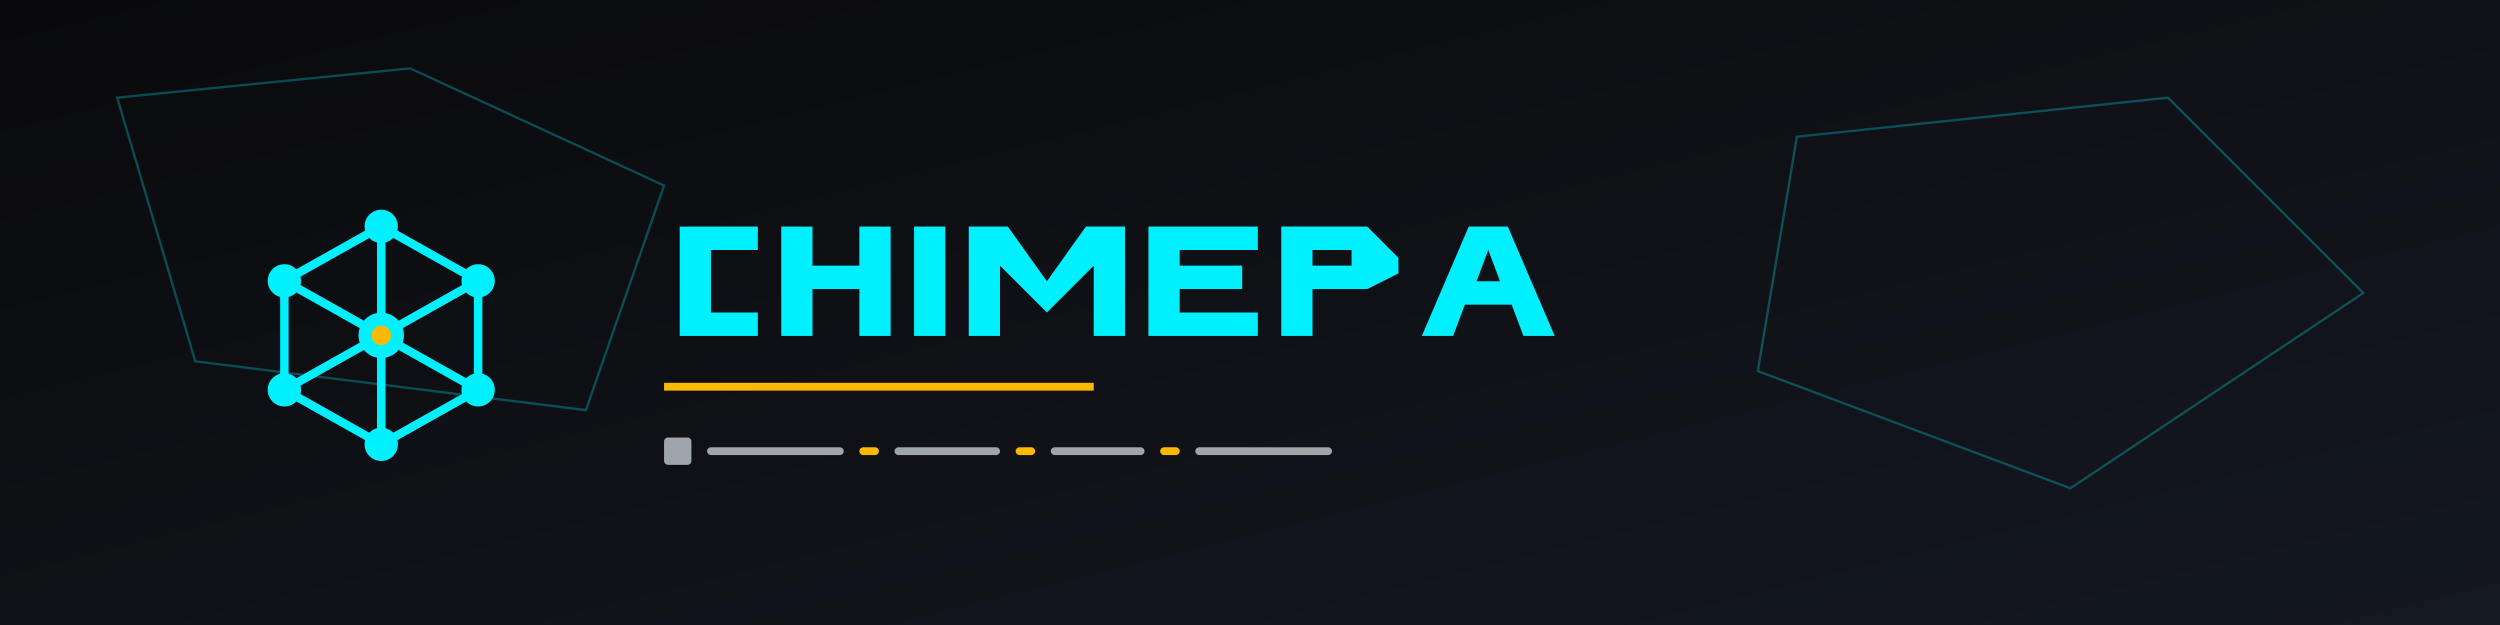
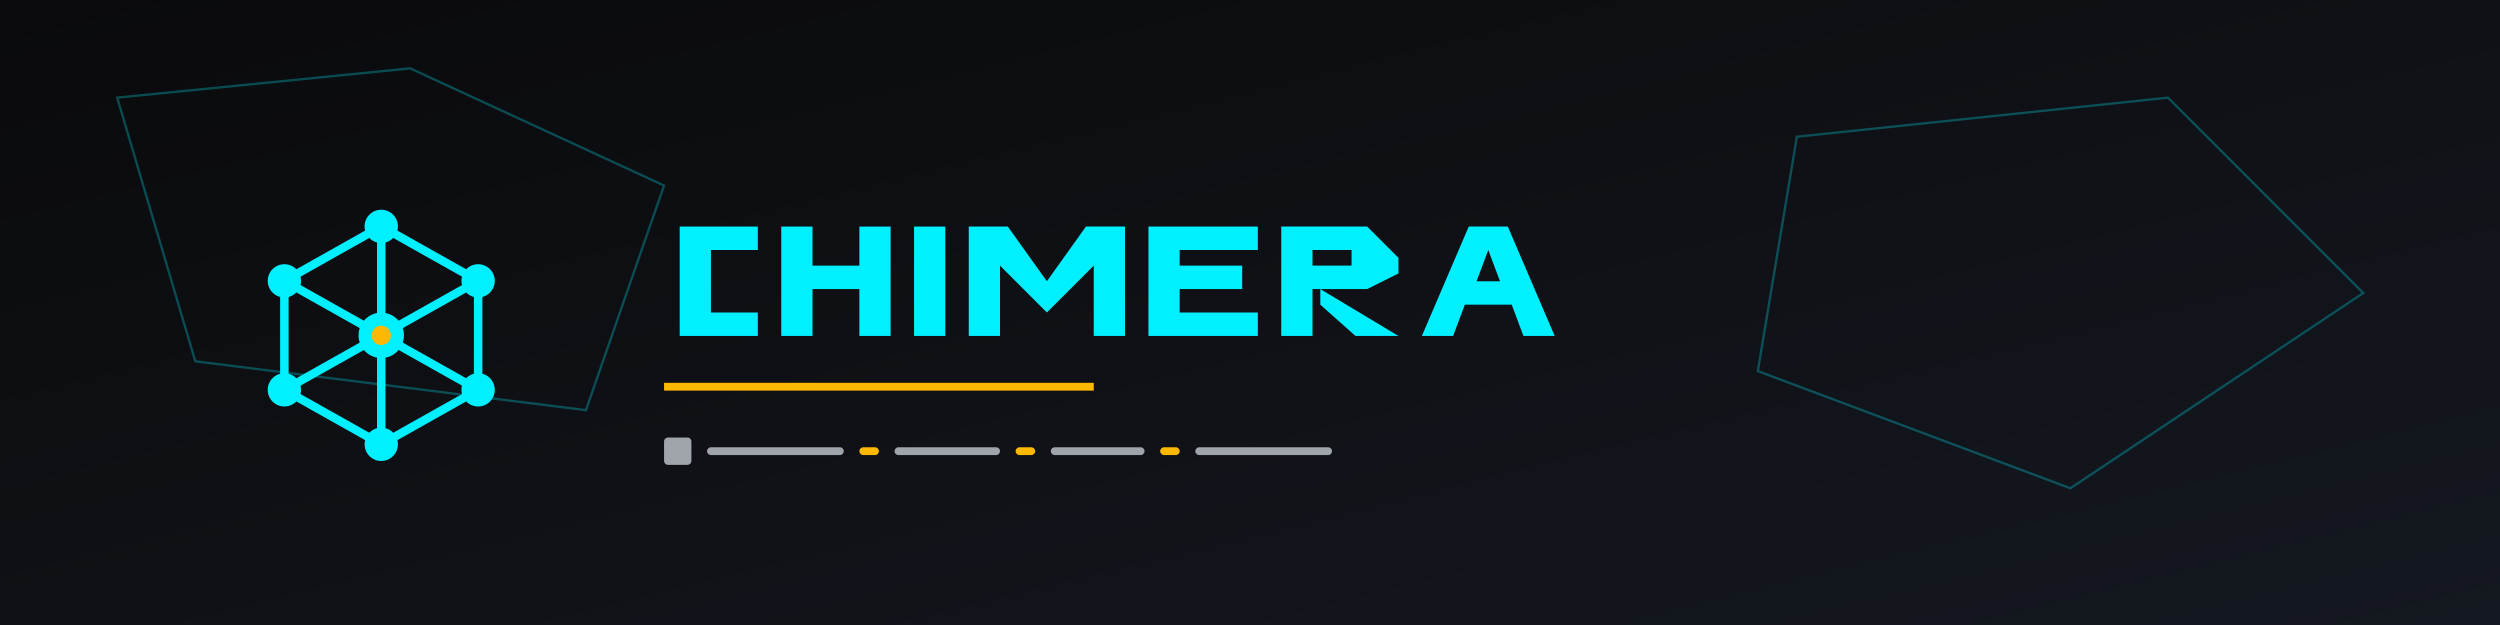
<svg xmlns="http://www.w3.org/2000/svg" width="1280" height="320" viewBox="0 0 1280 320" role="img" aria-label="Chimera banner">
  <defs>
    <linearGradient id="bg" x1="0" y1="0" x2="1" y2="1">
      <stop offset="0%" stop-color="#0A0A0C" />
      <stop offset="100%" stop-color="#141820" />
    </linearGradient>
  </defs>
  <rect width="1280" height="320" fill="url(#bg)" />
  <g opacity="0.28" fill="none" stroke="#00F0FF" stroke-width="1.2">
    <path d="M60 50 L210 35 L340 95 L300 210 L100 185 Z" />
    <path d="M920 70 L1110 50 L1210 150 L1060 250 L900 190 Z" />
  </g>
  <g transform="translate(96,88) scale(1.55)">
    <g fill="none" stroke="#00F0FF" stroke-width="2.8" stroke-linecap="round">
      <path d="M64 18 L96 36 L96 72 L64 90 L32 72 L32 36 Z" />
      <path d="M64 18 L64 90" />
      <path d="M32 36 L96 72" />
      <path d="M96 36 L32 72" />
    </g>
    <g fill="#00F0FF">
      <circle cx="64" cy="18" r="5.5" />
      <circle cx="96" cy="36" r="5.5" />
      <circle cx="96" cy="72" r="5.5" />
      <circle cx="64" cy="90" r="5.5" />
      <circle cx="32" cy="72" r="5.5" />
      <circle cx="32" cy="36" r="5.5" />
      <circle cx="64" cy="54" r="7.5" />
    </g>
    <circle cx="64" cy="54" r="3.2" fill="#FFB800" />
  </g>
  <g fill="#00F0FF" transform="translate(340,108)">
    <path d="M8 8 H48 V20 H24 V52 H48 V64 H8 Z" />
    <path d="M60 8 H76 V28 H100 V8 H116 V64 H100 V40 H76 V64 H60 Z" />
    <path d="M128 8 H144 V64 H128 Z" />
    <path d="M156 64 V8 H176 L196 36 L216 8 H236 V64 H220 V28 L196 52 L172 28 V64 Z" />
    <path d="M248 8 H304 V20 H264 V28 H296 V40 H264 V52 H304 V64 H248 Z" />
-     <path d="M316 8 H360 L376 24 V32 L360 40 H332 V64 H316 Z M332 20 V28 H352 V20 Z" />
+     <path d="M316 8 H360 L376 24 V32 L360 40 H332 V64 H316 Z M332 20 V28 H352 V20 Z M336 40 L376 64 H354 L336 48 Z" />
    <path d="M388 64 L412 8 H432 L456 64 H440 L434 48 H410 L404 64 Z M416 36 H428 L422 20 Z" />
  </g>
  <rect x="340" y="196" width="220" height="4" fill="#FFB800" />
  <g fill="#A0A4AB" transform="translate(340,224)">
    <rect x="0" y="0" width="14" height="14" rx="2" />
    <rect x="22" y="5" width="70" height="4" rx="2" />
    <rect x="100" y="5" width="10" height="4" rx="2" fill="#FFB800" />
    <rect x="118" y="5" width="54" height="4" rx="2" />
    <rect x="180" y="5" width="10" height="4" rx="2" fill="#FFB800" />
    <rect x="198" y="5" width="48" height="4" rx="2" />
    <rect x="254" y="5" width="10" height="4" rx="2" fill="#FFB800" />
    <rect x="272" y="5" width="70" height="4" rx="2" />
  </g>
</svg>
